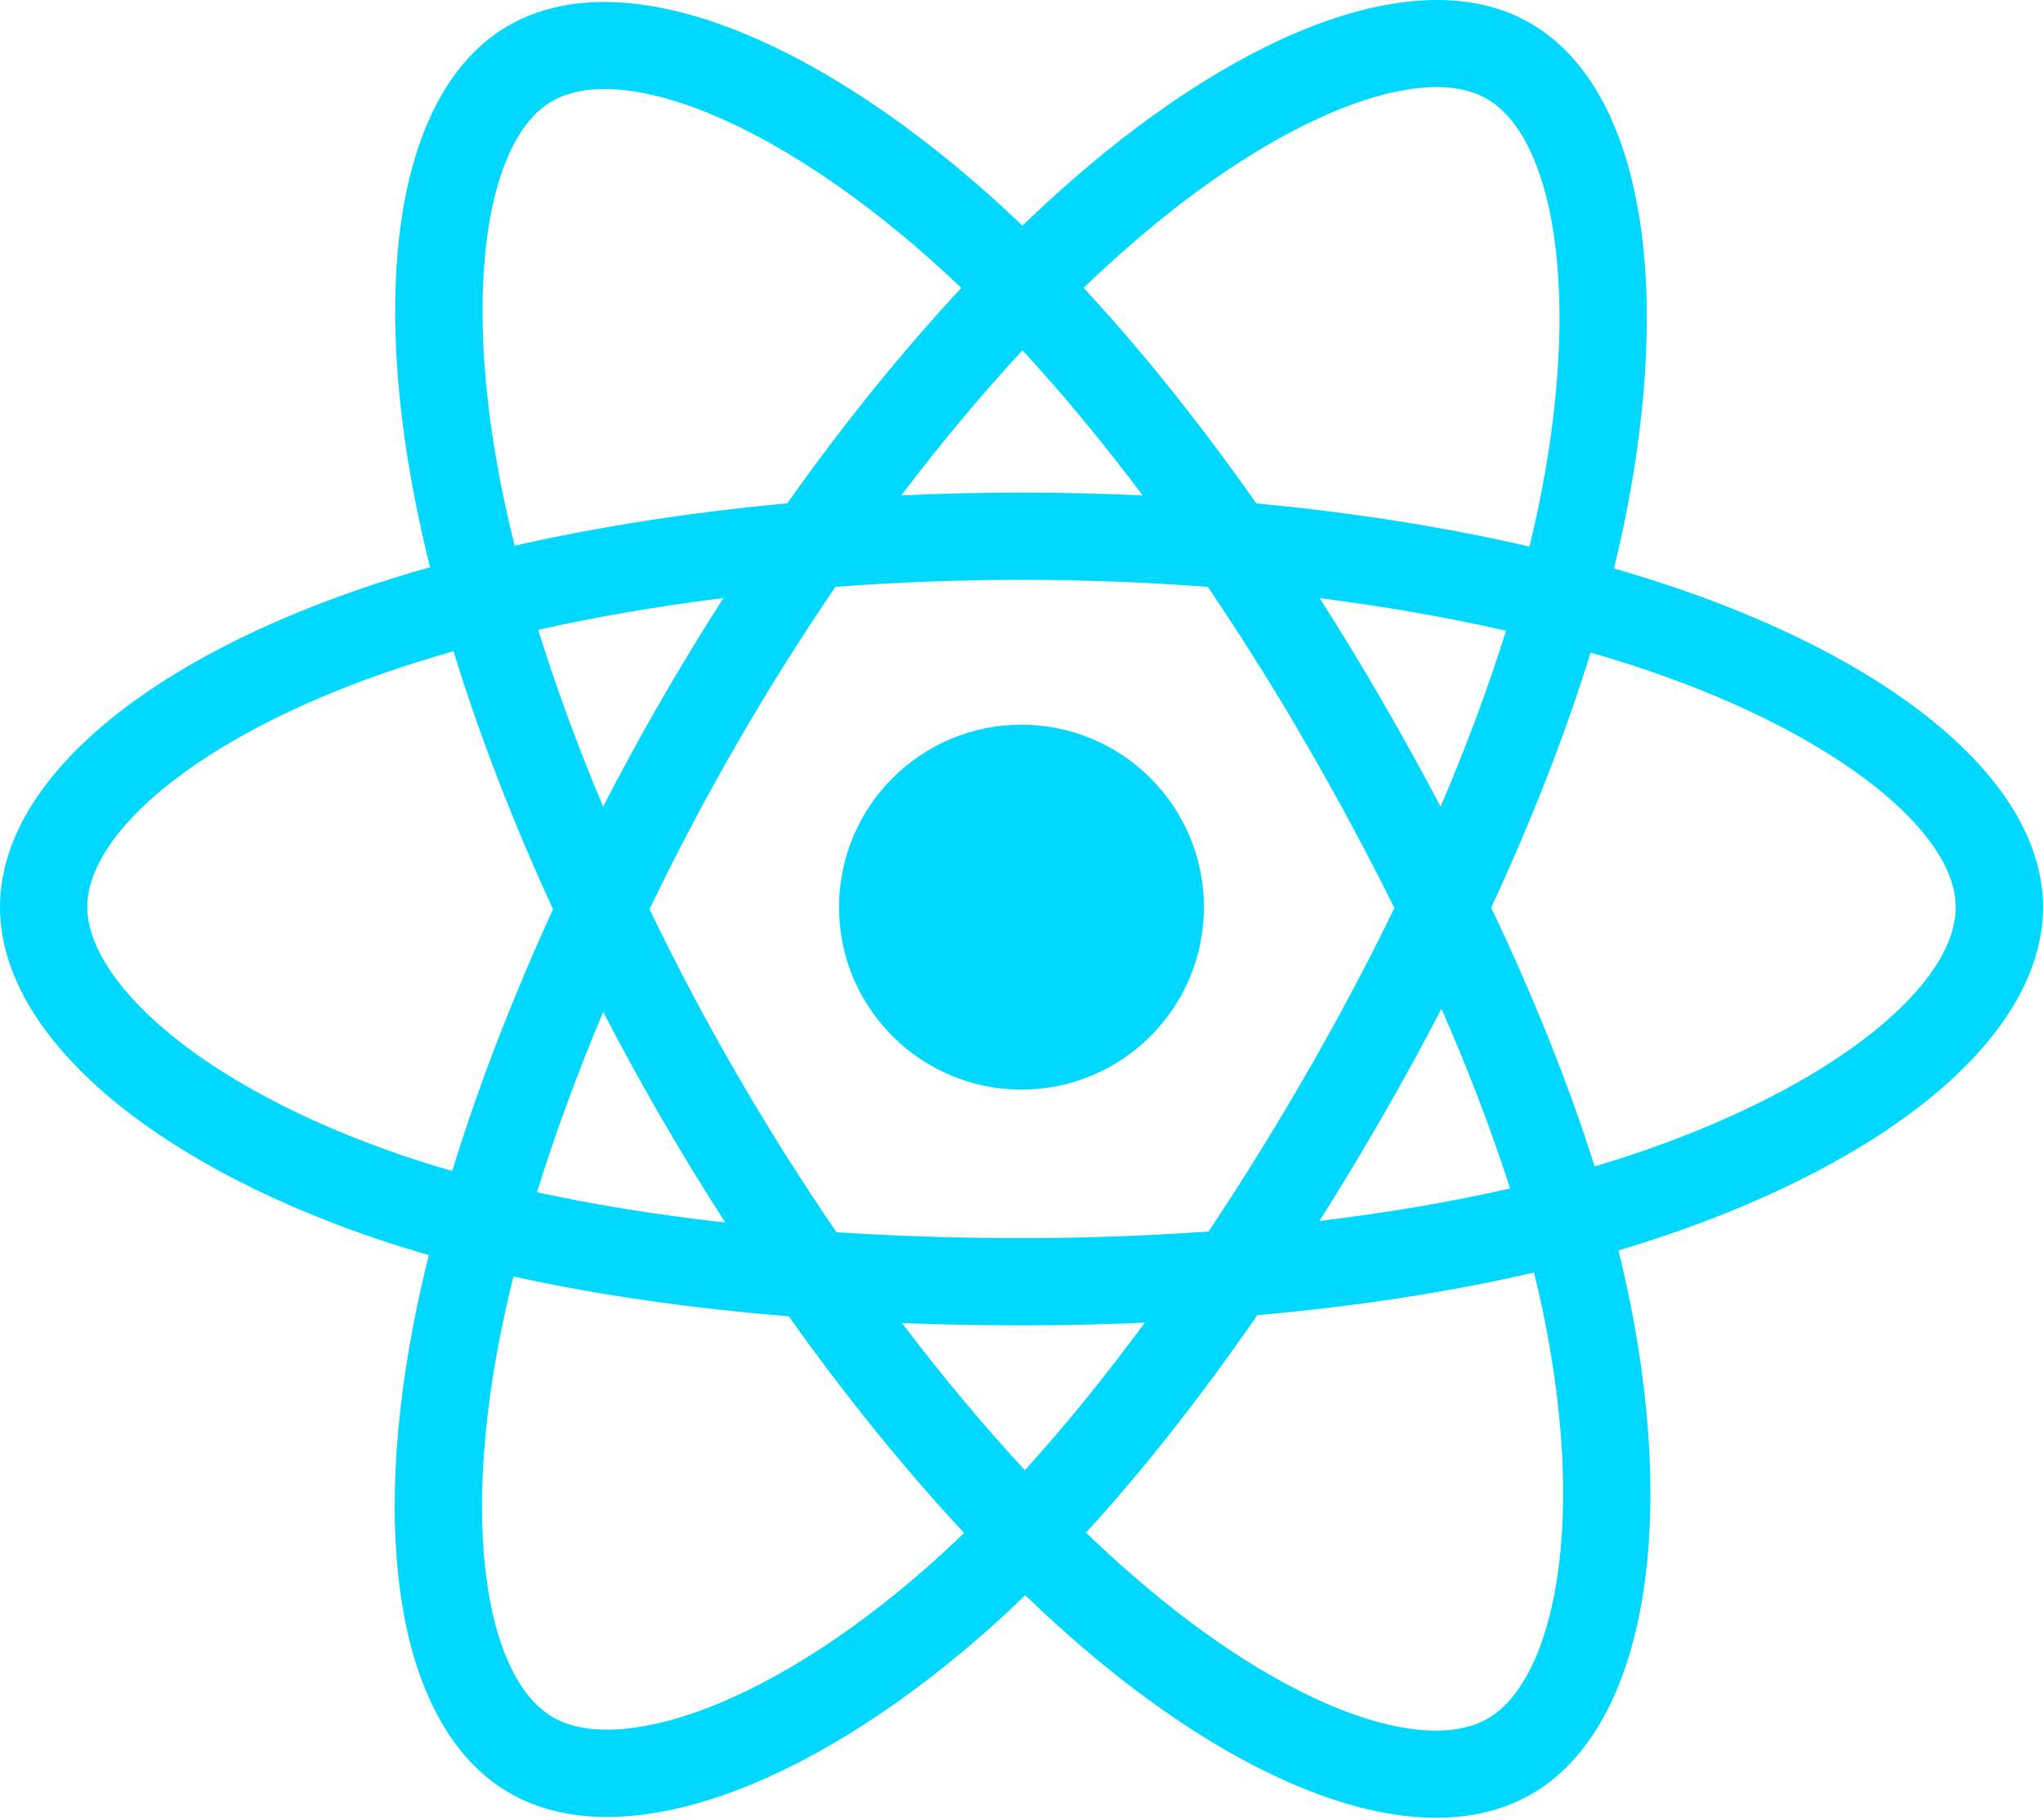
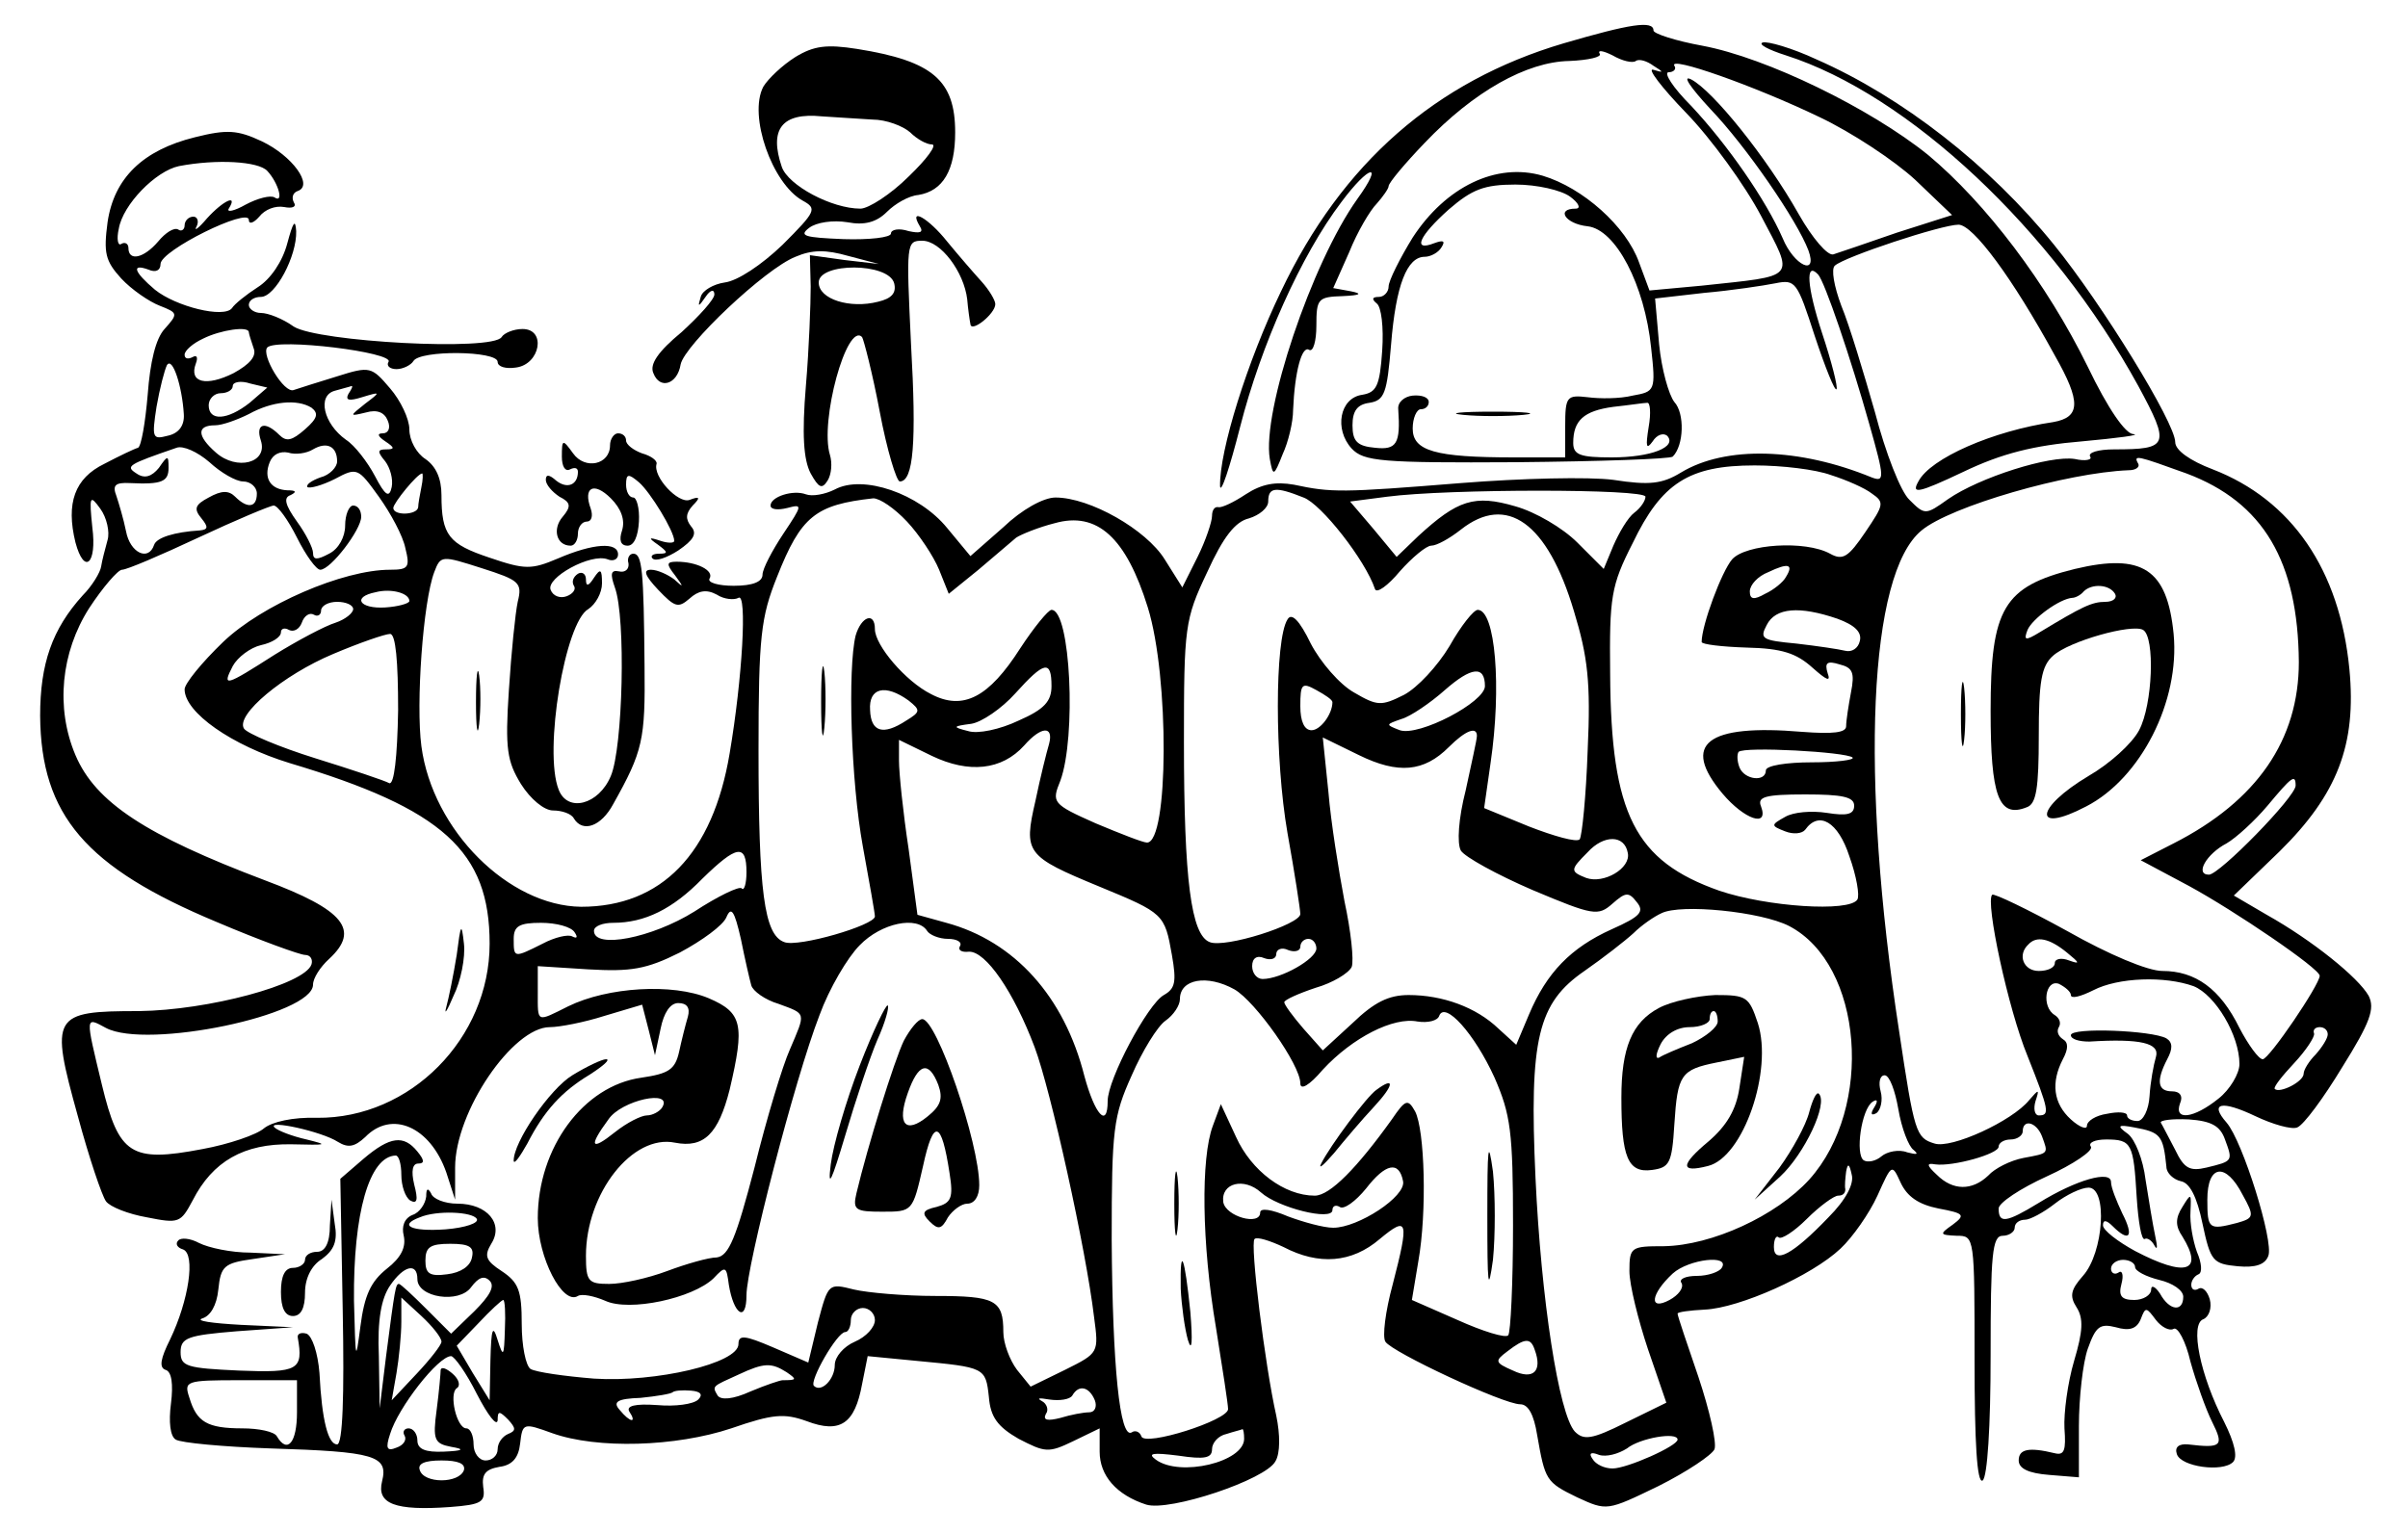
- <svg xmlns="http://www.w3.org/2000/svg" aria-hidden="true" role="img" class="iconify iconify--logos" width="35.93" height="32" preserveAspectRatio="xMidYMid meet" viewBox="0 0 256 228">
-   <path fill="#00D8FF" d="M210.483 73.824a171.49 171.49 0 0 0-8.24-2.597c.465-1.9.893-3.777 1.273-5.621c6.238-30.281 2.16-54.676-11.769-62.708c-13.355-7.7-35.196.329-57.254 19.526a171.23 171.23 0 0 0-6.375 5.848a155.866 155.866 0 0 0-4.241-3.917C100.759 3.829 77.587-4.822 63.673 3.233C50.33 10.957 46.379 33.89 51.995 62.588a170.974 170.974 0 0 0 1.892 8.48c-3.28.932-6.445 1.924-9.474 2.98C17.309 83.498 0 98.307 0 113.668c0 15.865 18.582 31.778 46.812 41.427a145.52 145.52 0 0 0 6.921 2.165a167.467 167.467 0 0 0-2.01 9.138c-5.354 28.2-1.173 50.591 12.134 58.266c13.744 7.926 36.812-.22 59.273-19.855a145.567 145.567 0 0 0 5.342-4.923a168.064 168.064 0 0 0 6.92 6.314c21.758 18.722 43.246 26.282 56.54 18.586c13.731-7.949 18.194-32.003 12.4-61.268a145.016 145.016 0 0 0-1.535-6.842c1.62-.48 3.21-.974 4.76-1.488c29.348-9.723 48.443-25.443 48.443-41.52c0-15.417-17.868-30.326-45.517-39.844Zm-6.365 70.984c-1.4.463-2.836.91-4.3 1.345c-3.24-10.257-7.612-21.163-12.963-32.432c5.106-11 9.31-21.767 12.459-31.957c2.619.758 5.16 1.557 7.61 2.4c23.69 8.156 38.14 20.213 38.14 29.504c0 9.896-15.606 22.743-40.946 31.14Zm-10.514 20.834c2.562 12.94 2.927 24.64 1.23 33.787c-1.524 8.219-4.59 13.698-8.382 15.893c-8.067 4.67-25.32-1.4-43.927-17.412a156.726 156.726 0 0 1-6.437-5.87c7.214-7.889 14.423-17.06 21.459-27.246c12.376-1.098 24.068-2.894 34.671-5.345a134.17 134.17 0 0 1 1.386 6.193ZM87.276 214.515c-7.882 2.783-14.16 2.863-17.955.675c-8.075-4.657-11.432-22.636-6.853-46.752a156.923 156.923 0 0 1 1.869-8.499c10.486 2.32 22.093 3.988 34.498 4.994c7.084 9.967 14.501 19.128 21.976 27.15a134.668 134.668 0 0 1-4.877 4.492c-9.933 8.682-19.886 14.842-28.658 17.94ZM50.35 144.747c-12.483-4.267-22.792-9.812-29.858-15.863c-6.35-5.437-9.555-10.836-9.555-15.216c0-9.322 13.897-21.212 37.076-29.293c2.813-.98 5.757-1.905 8.812-2.773c3.204 10.42 7.406 21.315 12.477 32.332c-5.137 11.18-9.399 22.249-12.634 32.792a134.718 134.718 0 0 1-6.318-1.979Zm12.378-84.26c-4.811-24.587-1.616-43.134 6.425-47.789c8.564-4.958 27.502 2.111 47.463 19.835a144.318 144.318 0 0 1 3.841 3.545c-7.438 7.987-14.787 17.08-21.808 26.988c-12.04 1.116-23.565 2.908-34.161 5.309a160.342 160.342 0 0 1-1.76-7.887Zm110.427 27.268a347.8 347.8 0 0 0-7.785-12.803c8.168 1.033 15.994 2.404 23.343 4.08c-2.206 7.072-4.956 14.465-8.193 22.045a381.151 381.151 0 0 0-7.365-13.322Zm-45.032-43.861c5.044 5.465 10.096 11.566 15.065 18.186a322.04 322.04 0 0 0-30.257-.006c4.974-6.559 10.069-12.652 15.192-18.18ZM82.802 87.83a323.167 323.167 0 0 0-7.227 13.238c-3.184-7.553-5.909-14.98-8.134-22.152c7.304-1.634 15.093-2.97 23.209-3.984a321.524 321.524 0 0 0-7.848 12.897Zm8.081 65.352c-8.385-.936-16.291-2.203-23.593-3.793c2.26-7.3 5.045-14.885 8.298-22.6a321.187 321.187 0 0 0 7.257 13.246c2.594 4.48 5.28 8.868 8.038 13.147Zm37.542 31.03c-5.184-5.592-10.354-11.779-15.403-18.433c4.902.192 9.899.29 14.978.29c5.218 0 10.376-.117 15.453-.343c-4.985 6.774-10.018 12.97-15.028 18.486Zm52.198-57.817c3.422 7.8 6.306 15.345 8.596 22.52c-7.422 1.694-15.436 3.058-23.88 4.071a382.417 382.417 0 0 0 7.859-13.026a347.403 347.403 0 0 0 7.425-13.565Zm-16.898 8.101a358.557 358.557 0 0 1-12.281 19.815a329.4 329.4 0 0 1-23.444.823c-7.967 0-15.716-.248-23.178-.732a310.202 310.202 0 0 1-12.513-19.846h.001a307.41 307.41 0 0 1-10.923-20.627a310.278 310.278 0 0 1 10.89-20.637l-.001.001a307.318 307.318 0 0 1 12.413-19.761c7.613-.576 15.42-.876 23.31-.876H128c7.926 0 15.743.303 23.354.883a329.357 329.357 0 0 1 12.335 19.695a358.489 358.489 0 0 1 11.036 20.54a329.472 329.472 0 0 1-11 20.722Zm22.56-122.124c8.572 4.944 11.906 24.881 6.52 51.026c-.344 1.668-.73 3.367-1.15 5.09c-10.622-2.452-22.155-4.275-34.23-5.408c-7.034-10.017-14.323-19.124-21.64-27.008a160.789 160.789 0 0 1 5.888-5.4c18.9-16.447 36.564-22.941 44.612-18.3ZM128 90.808c12.625 0 22.86 10.235 22.86 22.86s-10.235 22.86-22.86 22.86s-22.86-10.235-22.86-22.86s10.235-22.86 22.86-22.86Z" />
+ <svg xmlns="http://www.w3.org/2000/svg" version="1.0" width="300pt" height="191pt" viewBox="0 0 300 191" preserveAspectRatio="xMidYMid meet">
+   <g transform="translate(0,191) scale(0.1,-0.1)" fill="#000000" stroke="none">
+     <path d="M1948 1856 c-159 -47 -276 -149 -352 -309 -42 -87 -77 -199 -76 -243 1 -10 12 23 25 74 26 102 76 214 126 280 35 47 54 51 20 4 -57 -80 -119 -265 -109 -324 4 -22 5 -22 16 6 7 15 13 40 13 55 2 48 11 81 20 75 5 -3 9 11 9 30 0 34 2 36 33 37 22 1 25 3 10 6 l-22 4 20 45 c10 25 26 52 34 60 8 9 15 19 15 22 0 4 20 28 45 54 61 64 127 101 180 102 24 1 41 5 38 9 -3 5 4 4 16 -2 12 -7 25 -10 29 -7 4 3 14 0 22 -6 13 -8 13 -9 0 -5 -9 3 10 -22 41 -54 31 -32 73 -90 93 -128 42 -80 46 -74 -74 -87 l-65 -6 -13 35 c-16 45 -70 93 -120 108 -58 17 -121 -14 -162 -77 -16 -26 -30 -54 -30 -61 0 -7 -6 -13 -12 -13 -9 0 -9 -3 -3 -8 6 -4 9 -30 7 -59 -3 -44 -7 -52 -25 -55 -28 -4 -35 -43 -13 -67 15 -16 37 -18 205 -17 104 1 192 4 195 7 14 14 15 54 2 68 -7 9 -16 41 -19 72 l-5 57 61 7 c34 3 74 9 89 12 25 5 27 2 49 -66 13 -39 25 -69 27 -66 2 2 -6 34 -18 70 -19 58 -21 90 -5 73 8 -8 41 -105 64 -187 19 -67 19 -72 3 -66 -90 37 -182 40 -238 6 -23 -14 -39 -16 -84 -9 -30 4 -115 2 -190 -4 -149 -12 -161 -12 -208 -2 -23 4 -40 1 -60 -12 -15 -10 -30 -17 -34 -16 -5 1 -8 -4 -8 -11 0 -7 -8 -31 -18 -51 l-19 -38 -22 35 c-23 37 -93 77 -136 77 -15 0 -42 -15 -65 -37 l-41 -36 -29 35 c-35 43 -105 67 -140 48 -12 -6 -28 -9 -36 -6 -16 6 -44 -3 -44 -14 0 -5 9 -6 21 -3 19 5 19 4 -5 -32 -14 -21 -26 -44 -26 -51 0 -9 -12 -14 -36 -14 -19 0 -33 4 -30 9 6 10 -16 21 -41 21 -13 0 -13 -3 -2 -17 11 -15 11 -16 -1 -5 -8 6 -21 12 -29 12 -10 0 -8 -7 9 -25 21 -22 25 -23 39 -11 11 10 21 12 34 5 9 -6 22 -7 27 -4 11 7 5 -100 -11 -194 -21 -125 -85 -191 -185 -191 -90 1 -185 95 -199 200 -7 53 2 180 16 217 8 21 9 21 59 5 47 -15 51 -18 45 -42 -3 -14 -8 -63 -11 -110 -5 -74 -2 -89 15 -117 12 -19 29 -33 40 -33 11 0 23 -4 26 -10 11 -18 34 -10 49 18 37 66 40 80 39 172 -1 120 -3 140 -14 140 -5 0 -8 -6 -6 -12 1 -7 -4 -12 -12 -10 -10 2 -11 -3 -5 -20 14 -38 10 -200 -5 -235 -15 -36 -54 -46 -65 -17 -19 48 8 209 37 225 9 6 17 20 17 32 0 18 -2 19 -10 7 -7 -11 -10 -11 -10 -2 0 7 -5 10 -10 7 -6 -4 -8 -10 -5 -15 3 -4 -1 -10 -9 -13 -8 -3 -17 0 -20 8 -6 15 50 46 71 38 7 -3 13 0 13 6 0 16 -31 14 -75 -5 -33 -14 -41 -14 -85 1 -51 17 -60 28 -60 78 0 21 -7 36 -20 45 -11 7 -20 23 -20 37 0 13 -11 36 -24 51 -23 27 -25 28 -66 15 -23 -7 -48 -15 -54 -17 -12 -5 -41 44 -33 53 12 12 159 -6 151 -18 -3 -5 2 -9 10 -9 8 0 18 5 21 10 8 14 105 13 105 -1 0 -6 10 -9 23 -7 30 4 38 48 8 48 -11 0 -23 -5 -26 -10 -11 -18 -229 -6 -259 13 -14 10 -32 17 -41 17 -8 0 -15 5 -15 10 0 6 7 10 15 10 18 0 45 51 44 82 -1 16 -4 11 -11 -15 -6 -23 -21 -45 -37 -55 -14 -9 -29 -21 -32 -26 -10 -13 -70 2 -96 23 -26 22 -30 33 -8 25 9 -4 15 -1 15 7 0 17 110 71 110 55 0 -6 6 -4 13 4 7 9 20 14 31 12 10 -2 16 0 12 6 -3 6 -1 12 5 14 20 7 -7 44 -45 62 -30 14 -43 15 -83 5 -65 -16 -101 -51 -109 -106 -5 -38 -3 -48 17 -70 13 -14 35 -29 48 -34 23 -9 23 -10 6 -29 -11 -12 -18 -41 -21 -82 -3 -35 -8 -64 -12 -66 -4 -1 -23 -10 -42 -20 -37 -18 -48 -49 -36 -98 11 -41 27 -27 21 19 -4 39 -3 41 10 23 8 -11 12 -29 9 -39 -3 -11 -7 -26 -8 -33 -1 -7 -11 -24 -23 -36 -38 -42 -53 -85 -53 -150 1 -124 57 -189 220 -257 54 -23 104 -41 110 -41 7 0 10 -6 8 -12 -9 -25 -129 -57 -215 -58 -108 0 -111 -5 -76 -131 14 -52 30 -99 35 -106 5 -7 28 -16 51 -20 40 -8 42 -7 57 21 25 49 64 71 123 70 45 -1 47 -1 19 6 -18 4 -36 11 -40 15 -10 10 59 -5 79 -18 13 -8 21 -6 34 6 33 34 81 13 101 -44 l11 -34 0 40 c0 70 72 175 118 175 12 0 43 6 68 14 l47 14 8 -31 8 -32 7 33 c4 20 12 32 22 32 11 0 15 -6 12 -17 -3 -10 -8 -30 -11 -44 -5 -22 -13 -27 -47 -32 -72 -10 -129 -87 -129 -175 0 -49 31 -109 50 -97 5 3 20 0 34 -6 30 -14 109 3 135 28 15 16 16 15 19 -8 6 -37 22 -48 22 -13 0 36 60 269 91 349 12 33 35 72 50 87 27 28 72 37 84 18 3 -5 15 -10 26 -10 11 0 18 -4 15 -9 -3 -5 2 -8 11 -7 21 1 56 -50 82 -119 20 -53 64 -252 74 -336 6 -45 6 -45 -36 -66 l-43 -21 -17 21 c-9 12 -17 33 -17 47 0 40 -10 45 -85 45 -38 0 -84 4 -101 8 -32 8 -32 8 -45 -41 l-12 -50 -44 19 c-35 15 -43 16 -43 4 0 -24 -103 -48 -180 -43 -37 3 -72 8 -79 12 -6 4 -11 29 -11 56 0 42 -4 52 -25 66 -20 13 -22 19 -13 34 16 25 -5 50 -42 50 -16 0 -31 6 -33 13 -4 7 -6 6 -6 -4 -1 -9 -8 -20 -17 -23 -10 -4 -14 -14 -11 -26 3 -14 -3 -27 -21 -41 -20 -16 -28 -33 -33 -72 -6 -46 -6 -43 -8 32 -1 109 19 180 52 181 4 0 7 -11 7 -24 0 -14 5 -28 11 -32 9 -5 10 1 5 20 -4 17 -2 26 5 26 8 0 8 4 -1 15 -17 21 -34 19 -67 -9 l-29 -25 3 -165 c2 -105 0 -166 -7 -166 -11 0 -19 29 -22 89 -2 25 -9 46 -16 49 -7 2 -12 0 -11 -5 7 -40 1 -44 -73 -41 -65 3 -73 5 -73 23 0 18 9 21 70 26 l70 5 -65 3 c-36 2 -57 5 -48 8 10 3 18 16 20 36 3 29 7 33 43 38 l40 6 -43 2 c-24 0 -52 6 -64 12 -11 6 -23 7 -26 3 -4 -4 -1 -9 6 -11 16 -6 7 -64 -16 -112 -12 -24 -14 -35 -6 -38 8 -2 10 -18 7 -42 -3 -23 -1 -41 6 -45 6 -4 59 -9 118 -11 130 -4 147 -9 139 -41 -7 -28 16 -37 85 -32 39 3 44 6 41 25 -2 16 3 22 20 25 16 2 24 11 26 29 3 26 4 26 40 13 56 -20 154 -17 223 6 52 18 66 19 94 9 42 -16 60 -3 69 46 l7 35 62 -6 c84 -8 85 -8 89 -45 2 -25 11 -37 37 -52 33 -17 37 -18 68 -3 l33 16 0 -29 c0 -30 21 -54 58 -66 29 -9 149 31 161 54 6 10 6 33 1 57 -14 62 -33 215 -27 220 3 3 19 -2 36 -10 44 -23 85 -20 120 10 35 29 37 24 16 -57 -9 -33 -13 -65 -9 -71 8 -13 147 -78 168 -78 10 0 17 -13 21 -38 10 -57 11 -59 50 -78 37 -17 37 -17 101 14 36 18 67 39 70 46 3 8 -6 48 -20 90 -14 41 -26 76 -26 79 0 2 15 4 34 5 43 2 133 42 169 76 15 14 36 44 46 66 18 40 18 40 29 16 8 -17 22 -27 47 -32 32 -6 34 -8 18 -20 -17 -12 -17 -13 5 -14 22 0 22 -1 22 -156 0 -101 3 -153 10 -149 6 4 10 67 10 156 0 126 2 149 15 149 8 0 15 5 15 10 0 6 6 10 13 10 6 0 23 9 37 20 14 11 33 20 42 20 24 0 19 -81 -7 -110 -15 -17 -17 -25 -8 -39 9 -14 8 -30 -3 -67 -8 -27 -13 -65 -12 -84 2 -27 0 -34 -12 -31 -33 8 -45 5 -45 -9 0 -10 12 -16 38 -18 l37 -3 0 64 c0 35 5 79 11 96 10 28 15 32 35 27 17 -5 26 -2 31 10 6 16 7 15 19 -1 7 -9 17 -14 22 -11 5 3 15 -15 21 -41 7 -25 19 -59 27 -75 15 -30 12 -33 -30 -28 -11 1 -17 -3 -14 -12 5 -16 57 -23 70 -10 6 6 2 24 -11 50 -30 58 -43 122 -26 128 7 3 11 14 8 25 -3 10 -9 16 -14 13 -5 -3 -9 -1 -9 5 0 5 4 11 9 13 5 2 4 14 -2 28 -5 14 -9 36 -8 50 1 23 1 24 -10 6 -9 -14 -9 -24 0 -37 27 -44 4 -51 -59 -18 -22 12 -40 26 -40 32 0 7 4 7 12 -1 21 -21 27 -13 12 16 -7 15 -14 32 -14 39 0 15 -43 3 -90 -26 -41 -25 -50 -26 -50 -7 0 7 27 25 60 40 33 15 58 32 55 37 -4 5 5 9 19 9 32 0 34 -5 38 -72 2 -31 6 -54 10 -52 3 2 9 -2 12 -8 4 -7 4 -2 1 12 -3 14 -8 45 -12 70 -3 25 -13 50 -22 57 -14 10 -13 12 8 8 33 -6 36 -10 40 -49 0 -8 9 -16 18 -18 11 -2 20 -19 27 -53 10 -47 13 -50 44 -53 22 -2 34 2 38 13 7 18 -32 143 -52 166 -22 25 -6 28 36 8 21 -10 45 -17 52 -14 8 3 33 37 56 75 35 56 41 73 33 89 -13 23 -70 69 -127 101 l-41 24 57 55 c72 71 96 133 87 227 -12 124 -72 211 -170 249 -29 11 -47 24 -47 34 0 24 -91 172 -151 246 -80 99 -189 184 -296 231 -30 14 -61 23 -67 21 -6 -2 7 -9 29 -16 153 -49 332 -217 439 -412 40 -74 38 -79 -30 -79 -20 0 -33 -4 -30 -9 3 -4 -6 -6 -19 -3 -31 5 -119 -23 -158 -50 -28 -20 -29 -20 -48 -1 -11 10 -30 59 -43 109 -14 49 -32 109 -42 133 -9 24 -13 46 -8 50 12 11 133 51 154 51 18 0 67 -66 120 -163 33 -58 32 -77 -2 -83 -75 -11 -153 -45 -168 -74 -9 -16 -1 -15 56 12 48 23 88 33 148 38 44 4 74 8 64 9 -10 0 -32 32 -57 84 -51 104 -127 204 -199 264 -72 58 -201 121 -281 136 -33 6 -61 15 -61 19 0 13 -30 8 -112 -16z m319 -92 c40 -19 93 -54 119 -78 l46 -44 -69 -22 c-37 -13 -73 -25 -79 -27 -7 -2 -26 20 -43 50 -40 71 -107 154 -134 168 -12 6 -1 -10 24 -37 45 -47 108 -139 122 -176 12 -33 -18 -19 -32 15 -21 48 -69 117 -114 165 -23 23 -35 42 -28 42 6 0 10 4 7 8 -8 13 100 -25 181 -64z m-1934 -67 c14 -15 21 -41 9 -33 -5 3 -21 -1 -36 -9 -14 -8 -24 -10 -21 -5 12 19 -7 10 -27 -12 -11 -13 -17 -17 -13 -10 3 6 1 12 -4 12 -6 0 -11 -5 -11 -11 0 -5 -4 -8 -8 -5 -5 3 -16 -4 -25 -15 -18 -21 -37 -25 -37 -8 0 5 -4 8 -9 5 -4 -3 -6 6 -3 19 5 30 46 72 75 78 47 9 99 6 110 -6z m1623 -32 c11 -8 14 -15 7 -15 -25 0 -13 -19 15 -22 35 -4 71 -73 79 -151 6 -54 5 -55 -23 -60 -16 -4 -41 -4 -56 -2 -26 3 -28 1 -28 -36 l0 -39 -64 0 c-98 0 -126 8 -126 36 0 13 5 24 10 24 6 0 10 4 10 9 0 6 -9 9 -20 8 -10 -1 -19 -8 -18 -17 3 -43 -2 -51 -29 -48 -22 2 -28 8 -28 28 0 18 6 26 21 28 19 3 22 12 27 72 6 75 20 110 42 110 7 0 17 5 21 12 5 8 2 9 -9 5 -28 -11 -19 9 18 42 29 25 44 31 83 31 27 0 57 -7 68 -15z m-1646 -169 c0 -2 3 -11 6 -20 4 -10 -5 -20 -25 -31 -34 -17 -56 -12 -47 12 3 8 1 11 -4 8 -6 -3 -10 -2 -10 3 0 5 10 14 23 20 22 11 57 16 57 8z m-81 -102 c1 -14 -6 -24 -20 -27 -19 -5 -20 -3 -14 36 4 23 10 46 13 52 7 11 19 -27 21 -61z m82 14 c-28 -22 -51 -23 -51 -3 0 8 7 15 15 15 8 0 15 4 15 9 0 5 10 7 22 3 l21 -5 -22 -19z m123 11 c-4 -8 1 -9 17 -4 23 7 24 7 4 -8 -20 -16 -20 -16 1 -11 14 4 23 0 27 -10 4 -9 1 -16 -6 -16 -8 0 -6 -4 3 -10 12 -8 12 -10 1 -10 -11 0 -11 -3 -1 -15 6 -8 10 -22 8 -32 -3 -14 -8 -11 -21 14 -9 17 -25 38 -36 45 -28 20 -36 55 -14 61 10 3 19 5 21 6 2 0 0 -4 -4 -10z m-46 -17 c9 -7 8 -13 -8 -27 -16 -14 -23 -16 -32 -7 -18 18 -30 14 -23 -7 9 -28 -30 -38 -56 -15 -24 21 -24 34 -1 34 9 0 28 7 42 14 29 16 60 19 78 8z m1666 -24 c-4 -25 -3 -29 5 -18 5 8 13 11 18 7 13 -14 -20 -27 -69 -27 -39 0 -48 3 -48 18 0 28 13 40 50 45 19 2 38 5 42 5 4 1 5 -13 2 -30z m-1751 -68 c9 0 17 -7 17 -15 0 -18 -12 -19 -27 -4 -8 8 -17 8 -33 -1 -17 -9 -19 -14 -9 -26 9 -11 8 -14 -2 -15 -32 -2 -54 -9 -57 -18 -7 -21 -30 -10 -35 17 -3 15 -9 35 -12 44 -5 13 -2 17 17 16 40 -2 48 2 48 19 0 16 -1 16 -12 0 -9 -11 -18 -14 -28 -7 -14 9 -11 11 50 32 8 3 26 -5 41 -18 14 -13 33 -24 42 -24z m117 25 c0 -7 -9 -17 -21 -20 -11 -4 -18 -9 -16 -12 3 -2 18 2 34 10 28 15 29 14 55 -22 15 -21 30 -49 33 -64 6 -24 4 -27 -19 -27 -59 0 -160 -44 -208 -90 -27 -26 -48 -52 -48 -59 0 -29 59 -70 131 -92 191 -57 249 -110 249 -225 0 -118 -99 -218 -215 -217 -30 1 -56 -5 -66 -13 -9 -8 -44 -20 -77 -26 -89 -17 -104 -7 -125 80 -21 87 -21 85 5 71 51 -27 258 16 258 54 0 8 9 22 20 32 39 36 19 61 -80 98 -148 56 -211 97 -236 156 -25 59 -18 128 17 183 17 26 36 48 41 48 6 0 48 18 95 40 47 22 90 40 94 40 5 0 18 -18 29 -40 11 -22 24 -40 29 -40 13 0 51 50 51 66 0 8 -4 14 -10 14 -5 0 -10 -11 -10 -25 0 -14 -8 -29 -20 -35 -15 -8 -20 -8 -20 1 0 6 -9 24 -20 39 -15 21 -17 30 -8 33 8 4 7 6 -4 6 -21 1 -30 15 -22 35 4 10 13 14 23 12 9 -3 23 -1 31 4 17 10 30 4 30 -15z m2304 -15 c96 -36 139 -110 140 -235 0 -97 -52 -173 -156 -226 l-41 -21 60 -32 c57 -31 163 -103 163 -112 0 -11 -63 -104 -71 -104 -5 0 -18 18 -29 39 -24 49 -55 71 -96 71 -18 0 -66 20 -119 50 -49 27 -91 47 -93 45 -9 -8 20 -143 44 -201 27 -68 28 -74 14 -74 -5 0 -7 8 -4 18 5 15 4 15 -8 1 -21 -26 -97 -61 -118 -54 -23 7 -25 13 -44 140 -49 319 -38 570 28 624 36 30 181 72 258 75 9 0 14 4 12 8 -7 12 -1 10 60 -12z m-443 -2 c19 -6 42 -16 51 -23 16 -11 15 -14 -8 -48 -21 -31 -28 -36 -44 -27 -31 17 -105 12 -122 -7 -13 -15 -38 -82 -38 -103 0 -3 25 -6 56 -7 44 -1 62 -7 82 -25 18 -16 23 -18 19 -7 -4 13 -1 16 15 11 16 -4 19 -10 14 -35 -3 -16 -6 -35 -6 -42 0 -8 -16 -10 -55 -7 -119 10 -151 -15 -99 -77 27 -32 58 -43 48 -16 -5 12 5 15 55 15 46 0 61 -3 61 -14 0 -11 -9 -13 -34 -9 -19 3 -42 1 -52 -5 -18 -10 -18 -11 0 -18 10 -4 21 -3 25 2 17 24 41 10 55 -33 9 -25 13 -49 10 -54 -10 -16 -113 -9 -172 11 -105 37 -135 95 -136 270 -1 96 1 110 28 163 36 75 70 97 152 97 34 0 76 -5 95 -12z m-1756 -15 c-2 -10 -4 -21 -4 -25 -1 -10 -31 -11 -31 -1 0 6 30 43 36 43 1 0 1 -8 -1 -17z m1099 -13 c22 -8 77 -78 89 -114 2 -6 16 4 31 22 15 17 33 32 39 32 7 0 23 9 37 20 57 45 108 9 141 -102 17 -56 21 -88 17 -173 -2 -57 -7 -107 -10 -111 -4 -4 -32 4 -63 16 l-56 23 8 56 c14 95 6 191 -16 191 -5 0 -21 -20 -35 -45 -15 -25 -40 -52 -57 -61 -28 -14 -33 -14 -62 3 -18 10 -42 38 -54 61 -14 29 -24 39 -29 30 -16 -25 -16 -174 0 -266 9 -50 16 -96 16 -101 0 -13 -94 -43 -113 -35 -23 9 -32 77 -32 249 0 144 1 153 29 212 20 44 35 63 52 67 13 4 24 13 24 21 0 18 9 19 44 5z m426 1 c0 -5 -6 -14 -14 -20 -8 -6 -19 -25 -26 -41 l-12 -29 -33 33 c-18 18 -52 38 -77 45 -51 15 -72 8 -121 -37 l-27 -26 -29 35 -29 34 46 6 c76 10 322 10 322 0z m-920 -31 c15 -16 33 -43 40 -60 l12 -30 37 30 c20 17 41 35 47 40 6 4 28 13 48 18 53 15 89 -18 116 -105 27 -87 26 -293 -1 -293 -5 0 -33 11 -64 24 -54 24 -55 26 -44 53 20 54 13 213 -11 213 -4 0 -22 -22 -39 -48 -39 -61 -71 -78 -111 -57 -32 16 -70 61 -70 81 0 22 -17 16 -24 -8 -10 -41 -6 -181 9 -263 8 -44 15 -83 15 -87 0 -11 -96 -39 -113 -32 -25 9 -32 63 -32 239 0 142 3 166 23 216 30 76 48 90 120 98 8 0 26 -12 42 -29z m1095 -69 c-3 -6 -15 -16 -26 -21 -14 -8 -19 -7 -19 3 0 8 10 19 23 24 25 12 32 10 22 -6z m-1715 -30 c0 -3 -14 -7 -30 -8 -32 -2 -42 13 -12 19 19 5 42 -1 42 -11z m-70 -10 c0 -5 -10 -13 -22 -17 -13 -4 -47 -22 -76 -40 -61 -39 -66 -41 -52 -14 6 11 22 23 35 26 14 3 25 10 25 16 0 5 5 6 10 3 6 -3 13 1 16 9 3 9 10 13 15 10 5 -3 9 0 9 5 0 6 9 11 20 11 11 0 20 -4 20 -9z m1849 -12 c22 -8 31 -17 28 -28 -2 -9 -10 -14 -18 -12 -8 2 -35 6 -61 9 -43 4 -46 6 -37 23 11 22 41 24 88 8z m-1793 -114 c-1 -59 -5 -93 -11 -91 -5 3 -47 17 -92 31 -45 14 -85 31 -89 37 -11 17 49 67 111 93 33 14 65 25 71 25 7 0 10 -34 10 -95z m814 30 c0 -19 -9 -29 -41 -43 -23 -11 -51 -17 -63 -13 -20 5 -19 6 4 9 13 2 38 19 55 38 36 40 45 42 45 9z m540 0 c0 -20 -82 -63 -106 -55 -18 7 -18 7 2 14 11 3 36 20 54 36 33 29 50 31 50 5z m-190 -20 c0 -15 -15 -35 -26 -35 -9 0 -14 11 -14 30 0 28 2 30 20 20 11 -6 20 -12 20 -15z m-528 2 c15 -12 15 -14 -3 -25 -29 -19 -44 -14 -45 13 -2 28 19 33 48 12z m175 -54 c-3 -10 -11 -42 -17 -71 -15 -65 -12 -69 80 -107 80 -33 81 -34 90 -85 6 -34 4 -42 -10 -50 -20 -11 -70 -105 -70 -132 0 -35 -16 -17 -29 31 -25 99 -87 168 -172 191 l-36 10 -11 82 c-7 46 -12 95 -12 110 l0 26 41 -20 c46 -22 87 -18 115 13 21 24 37 25 31 2z m533 10 c0 -5 -7 -35 -14 -68 -9 -35 -11 -66 -6 -75 5 -8 45 -30 89 -49 76 -32 82 -33 100 -17 16 14 20 15 30 2 10 -12 5 -18 -31 -34 -51 -23 -81 -54 -103 -106 l-16 -38 -22 20 c-28 27 -70 42 -112 42 -25 0 -43 -9 -70 -35 l-37 -34 -24 27 c-13 15 -24 30 -24 33 0 3 18 11 39 18 21 6 41 18 45 26 3 8 -1 45 -9 82 -7 37 -17 99 -20 136 l-7 68 45 -22 c49 -24 81 -21 112 10 21 21 35 26 35 14z m468 -27 c3 -3 -20 -6 -51 -6 -31 0 -57 -4 -57 -10 0 -15 -27 -12 -33 4 -3 8 -3 16 -1 19 7 7 134 0 142 -7z m552 -35 c0 -14 -95 -111 -108 -111 -18 0 -3 26 22 39 12 7 35 28 51 47 30 36 35 40 35 25z m-832 -84 c4 -19 -30 -39 -52 -31 -20 8 -20 10 2 32 20 22 46 22 50 -1z m-1098 -24 c0 -14 -3 -24 -6 -20 -3 3 -30 -10 -59 -29 -53 -33 -125 -47 -125 -24 0 6 11 10 24 10 39 0 74 17 111 55 43 42 55 44 55 8z m6 -141 c2 -7 17 -18 34 -23 35 -13 34 -10 14 -57 -9 -20 -29 -86 -44 -147 -23 -88 -32 -110 -47 -112 -10 0 -38 -8 -62 -17 -24 -9 -56 -16 -72 -16 -26 0 -29 3 -29 35 0 78 58 152 111 141 36 -7 54 11 68 66 19 81 16 96 -26 114 -45 19 -126 14 -175 -10 -40 -20 -38 -21 -38 17 l0 33 63 -4 c53 -3 72 0 114 21 28 15 54 34 58 44 6 14 10 8 18 -27 5 -25 11 -51 13 -58z m1293 74 c92 -48 106 -226 25 -316 -41 -45 -121 -82 -181 -83 -41 0 -43 -1 -43 -31 0 -17 11 -61 23 -97 l23 -67 -51 -25 c-42 -21 -52 -22 -63 -11 -20 22 -42 165 -49 316 -8 174 3 218 61 258 23 16 50 37 61 47 10 10 26 21 35 25 24 12 124 2 159 -16z m-1513 -8 c4 -6 3 -8 -3 -5 -5 3 -22 -1 -37 -9 -36 -18 -36 -18 -36 6 0 16 7 20 34 20 19 0 38 -5 42 -12z m924 -20 c0 -13 -44 -38 -67 -38 -7 0 -13 7 -13 16 0 10 6 14 15 10 8 -3 15 -1 15 5 0 6 7 9 15 5 8 -3 15 -1 15 4 0 6 5 10 10 10 6 0 10 -6 10 -12z m935 -5 c16 -13 17 -15 3 -10 -10 4 -18 2 -18 -3 0 -6 -9 -10 -20 -10 -19 0 -27 20 -13 33 10 11 26 8 48 -10z m-1037 -46 c26 -15 82 -94 82 -117 0 -9 11 -3 28 17 37 40 88 66 118 60 13 -2 25 1 27 7 7 19 44 -22 69 -77 20 -46 23 -67 23 -184 0 -72 -3 -134 -6 -137 -3 -4 -32 5 -63 19 l-57 25 8 48 c11 62 8 164 -4 187 -9 16 -12 15 -29 -10 -43 -60 -77 -95 -96 -95 -38 0 -79 31 -98 73 l-19 41 -10 -27 c-15 -40 -14 -146 4 -252 8 -50 15 -95 15 -101 0 -14 -104 -47 -108 -34 -2 6 -8 8 -12 5 -15 -9 -24 83 -25 240 0 138 2 154 25 205 13 30 32 61 42 68 10 7 18 19 18 27 0 25 34 31 68 12z m1042 -7 c0 -5 12 -2 28 6 31 16 89 18 125 5 27 -11 57 -61 57 -97 0 -12 -12 -32 -26 -43 -31 -25 -56 -28 -48 -6 4 9 0 15 -10 15 -18 0 -20 13 -6 40 7 13 7 21 -1 26 -18 10 -119 14 -119 4 0 -5 10 -8 23 -8 64 4 88 -2 83 -19 -3 -10 -7 -32 -8 -49 -1 -17 -8 -31 -15 -31 -7 0 -13 3 -13 7 0 4 -11 5 -25 2 -14 -2 -25 -9 -25 -15 0 -5 -9 -2 -20 8 -22 20 -25 46 -10 75 7 13 7 21 0 25 -6 4 -8 10 -5 15 3 5 1 11 -5 15 -17 10 -12 45 5 39 8 -4 15 -10 15 -14z m320 -49 c0 -5 -7 -16 -15 -25 -8 -8 -15 -19 -15 -24 0 -10 -30 -25 -36 -19 -2 2 9 16 24 32 15 16 26 33 25 37 -2 5 2 8 7 8 6 0 10 -4 10 -9z m-535 -93 c4 -24 13 -47 19 -51 7 -6 4 -6 -8 -3 -10 4 -25 1 -32 -5 -7 -6 -17 -8 -22 -5 -11 7 -3 64 11 73 6 4 7 1 2 -7 -5 -8 -4 -11 3 -7 5 4 8 16 5 27 -3 11 -1 20 5 20 6 0 13 -19 17 -42z m-1540 2 c-3 -5 -12 -10 -19 -10 -7 0 -25 -9 -40 -21 -30 -24 -33 -18 -8 16 16 24 81 38 67 15z m1947 -40 c10 -27 10 -27 -23 -35 -21 -5 -28 -1 -39 22 -8 15 -16 31 -18 34 -1 3 14 5 35 4 28 -2 39 -8 45 -25z m-228 4 c8 -22 9 -21 -23 -27 -16 -3 -36 -13 -44 -22 -20 -19 -44 -19 -64 1 -13 12 -13 15 -2 13 22 -3 79 13 79 22 0 5 7 9 15 9 8 0 15 5 15 10 0 16 17 12 24 -6z m-796 -56 c4 -19 -56 -58 -87 -58 -12 0 -37 7 -56 14 -21 9 -35 11 -35 5 0 -17 -43 -5 -46 13 -3 24 26 31 47 12 21 -19 89 -36 89 -22 0 5 4 7 9 4 5 -4 20 7 33 23 24 31 41 35 46 9z m530 -45 c-44 -46 -68 -59 -68 -37 0 10 3 15 6 12 3 -3 19 7 35 23 16 16 34 29 39 29 6 0 9 3 9 8 -1 4 0 14 1 22 2 11 4 10 7 -4 3 -11 -7 -31 -29 -53z m516 28 c15 -27 14 -29 -7 -35 -35 -9 -37 -8 -37 29 0 44 23 47 44 6z m-2200 -30 c3 -5 -14 -11 -39 -13 -43 -3 -59 5 -32 15 21 9 66 7 71 -2z m-6 -48 c-2 -11 -14 -19 -31 -21 -22 -3 -27 1 -27 17 0 17 6 21 31 21 24 0 30 -4 27 -17z m1557 -13 c-3 -5 -17 -10 -31 -10 -14 0 -23 -4 -19 -9 3 -6 -4 -15 -15 -21 -26 -14 -24 7 4 33 20 18 72 24 61 7z m515 1 c0 -5 14 -12 30 -16 17 -4 30 -13 30 -21 0 -19 -17 -18 -29 4 -6 9 -11 11 -11 5 0 -7 -10 -13 -21 -13 -16 0 -20 5 -16 20 3 11 1 18 -4 14 -5 -3 -9 0 -9 5 0 6 7 11 15 11 8 0 15 -4 15 -9z m-2140 -15 c0 -23 52 -31 67 -10 9 12 16 15 23 8 7 -7 0 -19 -19 -38 l-29 -28 -31 31 c-17 17 -32 31 -34 31 -4 0 -5 -5 -16 -90 l-8 -65 -1 65 c-2 45 3 72 14 88 17 25 34 29 34 8z m30 -78 c0 -4 -14 -22 -31 -40 l-31 -33 6 34 c3 18 6 47 6 64 l0 30 25 -23 c14 -13 25 -27 25 -32z m79 15 c-1 -34 -2 -35 -9 -13 -6 20 -8 15 -9 -25 l-1 -50 -21 34 -20 34 27 28 c15 16 29 29 31 29 2 0 3 -17 2 -37z m461 12 c0 -9 -11 -21 -25 -27 -14 -6 -25 -19 -25 -29 0 -18 -17 -35 -26 -26 -6 6 29 67 39 67 4 0 7 7 7 15 0 8 7 15 15 15 8 0 15 -7 15 -15z m822 -37 c10 -27 -2 -38 -27 -26 -23 10 -23 12 -7 24 22 17 29 17 34 2z m-1318 -55 c14 -27 25 -41 26 -33 0 12 2 12 13 1 10 -11 10 -14 0 -18 -7 -3 -13 -11 -13 -19 0 -8 -7 -14 -15 -14 -8 0 -15 9 -15 20 0 11 -4 20 -9 20 -12 0 -22 43 -12 50 5 3 3 11 -5 18 -8 7 -14 9 -15 5 0 -4 -2 -27 -5 -50 -5 -37 -3 -42 18 -46 18 -3 15 -5 -9 -6 -23 -1 -33 3 -33 14 0 8 -5 15 -11 15 -5 0 -8 -4 -5 -9 3 -5 -1 -12 -10 -15 -12 -5 -14 -1 -8 17 10 33 60 97 76 97 4 0 19 -21 32 -47z m386 27 c13 -9 13 -10 -5 -10 -3 0 -21 -6 -40 -14 -22 -10 -37 -11 -41 -5 -7 12 -7 11 26 26 32 15 41 15 60 3z m-610 -50 c0 -38 -12 -52 -25 -30 -3 6 -23 10 -43 10 -44 0 -57 8 -66 38 -7 21 -5 22 63 22 l71 0 0 -40z m500 16 c-6 -6 -29 -9 -51 -7 -28 2 -39 -1 -35 -8 10 -15 1 -14 -12 2 -9 10 -3 14 26 15 20 2 38 5 40 7 2 2 12 3 23 2 12 -1 15 -5 9 -11z m494 -1 c3 -8 0 -15 -7 -15 -7 0 -23 -3 -36 -7 -16 -4 -22 -3 -18 5 4 5 1 13 -5 16 -7 4 -3 4 9 2 13 -2 26 0 29 5 8 14 21 11 28 -6z m186 -48 c0 -29 -80 -48 -110 -26 -11 8 -4 9 28 5 33 -5 42 -3 42 8 0 8 8 17 18 19 9 3 18 5 20 6 1 0 2 -5 2 -12z m540 -1 c0 -8 -63 -36 -81 -36 -10 0 -21 5 -25 12 -5 7 -2 9 8 5 9 -3 24 1 35 8 16 13 63 21 63 11z m-1512 -38 c-6 -17 -50 -17 -55 0 -3 8 6 12 27 12 21 0 30 -4 28 -12z" />
+     <path d="M1823 1393 c20 -2 54 -2 75 0 20 2 3 4 -38 4 -41 0 -58 -2 -37 -4z" />
+     <path d="M569 720 c-4 -25 -10 -54 -13 -65 -3 -11 1 -5 9 14 9 18 15 48 13 65 -3 27 -4 25 -9 -14z" />
+     <path d="M2585 1201 c-89 -22 -105 -49 -105 -177 0 -106 10 -134 45 -120 12 4 15 24 15 89 0 67 3 87 18 100 20 18 98 40 112 32 15 -9 12 -93 -5 -125 -9 -17 -37 -42 -63 -57 -67 -40 -70 -73 -3 -38 68 35 117 131 109 215 -8 81 -39 101 -123 81z m50 -31 c3 -5 -2 -10 -12 -10 -17 0 -29 -6 -82 -38 -18 -11 -20 -10 -15 3 6 14 40 39 56 40 3 0 10 3 14 8 10 10 32 9 39 -3z" />
+     <path d="M2443 1020 c0 -36 2 -50 4 -32 2 17 2 47 0 65 -2 17 -4 3 -4 -33z" />
+     <path d="M1023 1035 c0 -38 2 -53 4 -32 2 20 2 52 0 70 -2 17 -4 1 -4 -38z" />
+     <path d="M2067 654 c-34 -18 -47 -50 -47 -112 0 -74 8 -94 38 -90 22 3 25 8 28 57 4 62 8 68 53 77 l34 7 -6 -39 c-4 -27 -16 -47 -38 -66 -36 -30 -36 -40 -1 -31 44 11 81 119 62 178 -11 33 -14 35 -53 35 -23 -1 -55 -8 -70 -16z m73 -17 c0 -7 -15 -19 -32 -27 -18 -7 -37 -15 -41 -18 -5 -2 -4 5 2 17 7 13 21 21 36 21 14 0 25 5 25 10 0 6 2 10 5 10 3 0 5 -6 5 -13z" />
+     <path d="M2254 524 c-4 -16 -21 -47 -37 -69 l-31 -40 32 29 c30 28 60 91 48 103 -3 3 -8 -8 -12 -23z" />
+     <path d="M1715 552 c-12 -8 -58 -70 -69 -92 -4 -8 3 -2 16 13 13 16 35 42 50 58 25 27 26 38 3 21z" />
+     <path d="M1853 395 c0 -87 1 -98 7 -55 3 30 3 80 0 110 -6 43 -7 31 -7 -55z" />
+     <path d="M1463 410 c0 -36 2 -50 4 -32 2 17 2 47 0 65 -2 17 -4 3 -4 -33z" />
+     <path d="M1471 304 c1 -21 5 -50 9 -64 5 -16 6 -2 3 35 -7 69 -13 86 -12 29z" />
+     <path d="M991 1839 c-16 -10 -34 -27 -40 -37 -19 -36 11 -121 49 -142 18 -10 17 -13 -25 -55 -26 -25 -56 -45 -72 -47 -14 -2 -28 -10 -30 -18 -4 -13 -3 -13 6 0 6 9 11 10 11 3 0 -6 -19 -27 -41 -47 -29 -24 -40 -40 -35 -51 8 -21 30 -14 34 11 5 24 105 119 143 134 21 9 38 9 66 1 l38 -10 -43 5 -43 6 1 -39 c0 -21 -2 -77 -6 -124 -5 -60 -3 -92 6 -109 10 -18 14 -20 21 -9 5 8 6 22 3 32 -13 42 21 166 40 147 2 -3 13 -45 22 -93 9 -48 21 -87 25 -87 17 0 21 48 14 171 -6 126 -6 129 14 129 23 0 52 -39 56 -73 1 -12 3 -26 4 -31 1 -11 31 13 31 25 0 5 -8 18 -17 28 -10 11 -29 33 -43 50 -23 29 -49 44 -34 19 5 -8 0 -9 -14 -6 -12 4 -22 2 -22 -3 0 -5 -27 -8 -59 -7 -49 2 -56 4 -43 14 9 7 30 10 48 7 21 -4 36 0 49 13 10 10 27 20 39 21 31 5 46 31 46 78 0 65 -28 89 -122 104 -38 6 -54 4 -77 -10z m96 -78 c17 0 38 -8 47 -16 8 -8 20 -15 27 -15 7 0 -6 -18 -29 -40 -22 -22 -50 -40 -60 -40 -36 0 -90 29 -98 52 -16 47 0 68 50 63 17 -1 45 -3 63 -4z m27 -204 c3 -12 -3 -19 -20 -23 -35 -9 -74 3 -74 24 0 25 87 25 94 -1z" />
+     <path d="M760 1355 c0 -24 -31 -31 -46 -10 -13 18 -14 18 -14 -4 0 -12 4 -19 10 -16 6 3 10 2 10 -3 0 -16 -13 -22 -27 -11 -9 8 -13 8 -13 1 0 -6 8 -15 17 -21 14 -7 15 -12 4 -25 -13 -15 -8 -36 10 -36 5 0 9 7 9 15 0 8 5 15 11 15 6 0 8 7 5 16 -10 27 4 34 25 13 13 -13 18 -27 14 -40 -4 -12 -2 -19 7 -19 8 0 13 12 14 30 1 17 -3 30 -7 30 -5 0 -9 7 -9 16 0 14 3 14 16 3 14 -12 44 -61 44 -73 0 -3 -8 -3 -17 0 -15 5 -16 4 -3 -5 12 -9 13 -11 1 -11 -8 0 -11 -3 -8 -6 4 -4 18 1 32 10 19 13 24 21 16 30 -7 9 -7 16 2 26 10 10 9 12 -4 7 -14 -5 -46 29 -41 45 1 4 -7 10 -18 13 -11 4 -20 11 -20 16 0 5 -4 9 -10 9 -5 0 -10 -7 -10 -15z" />
+     <path d="M593 1035 c0 -33 2 -45 4 -27 2 18 2 45 0 60 -2 15 -4 0 -4 -33z" />
+     <path d="M1071 582 c-17 -44 -33 -99 -36 -123 -4 -32 1 -21 18 36 13 44 31 98 40 119 10 22 15 41 13 43 -2 2 -18 -31 -35 -75z" />
+     <path d="M1126 613 c-12 -25 -45 -131 -59 -190 -5 -21 -1 -23 32 -23 38 0 38 0 51 57 13 60 23 57 33 -9 5 -31 2 -37 -16 -42 -18 -4 -19 -8 -9 -18 11 -11 15 -10 23 5 6 9 17 17 24 17 9 0 15 9 15 23 0 53 -53 207 -71 207 -5 0 -15 -12 -23 -27z m43 -55 c6 -17 3 -26 -13 -39 -28 -23 -39 -10 -25 29 13 37 26 41 38 10z" />
+     <path d="M713 570 c-28 -17 -74 -84 -73 -107 1 -4 8 6 17 22 21 41 43 65 78 86 17 11 26 19 20 19 -5 0 -24 -9 -42 -20z" />
+     <path d="M411 383 c0 -22 -6 -33 -16 -33 -8 0 -15 -4 -15 -10 0 -5 -7 -10 -15 -10 -10 0 -15 -10 -15 -30 0 -20 5 -30 15 -30 10 0 15 10 15 29 0 18 8 34 21 42 15 11 20 22 16 44 l-4 30 -2 -32z" />
+   </g>
</svg>
